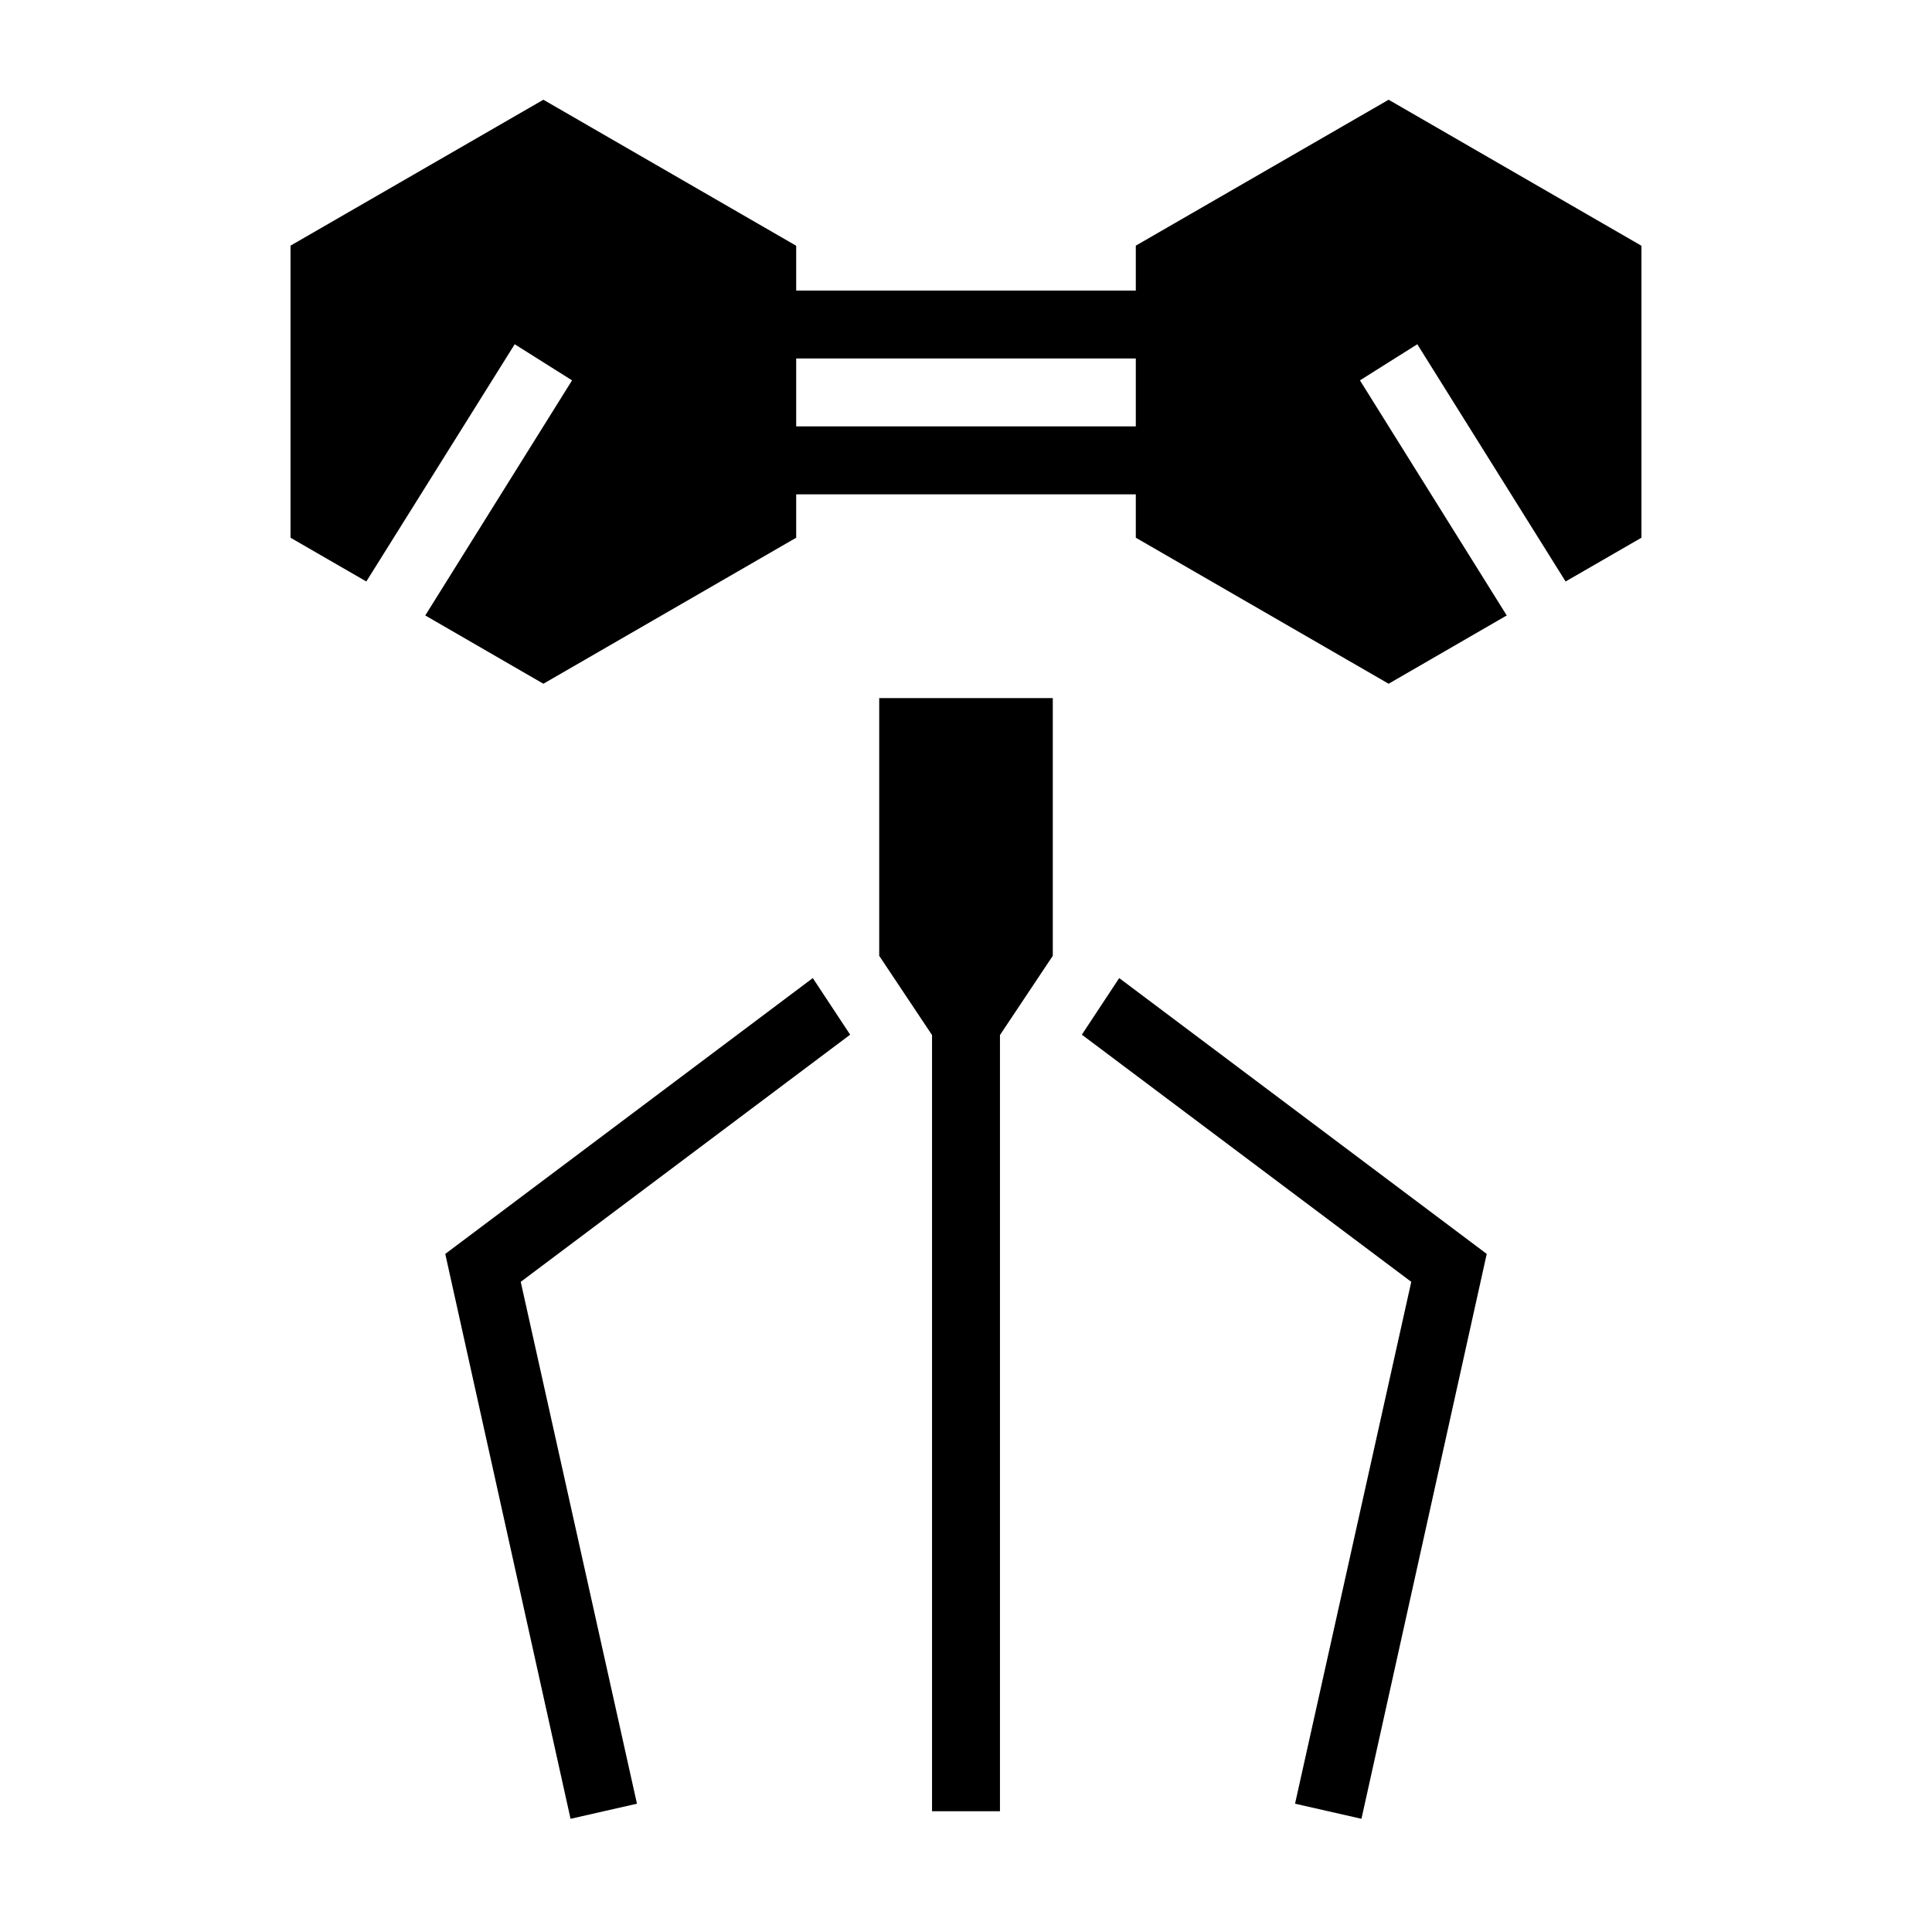
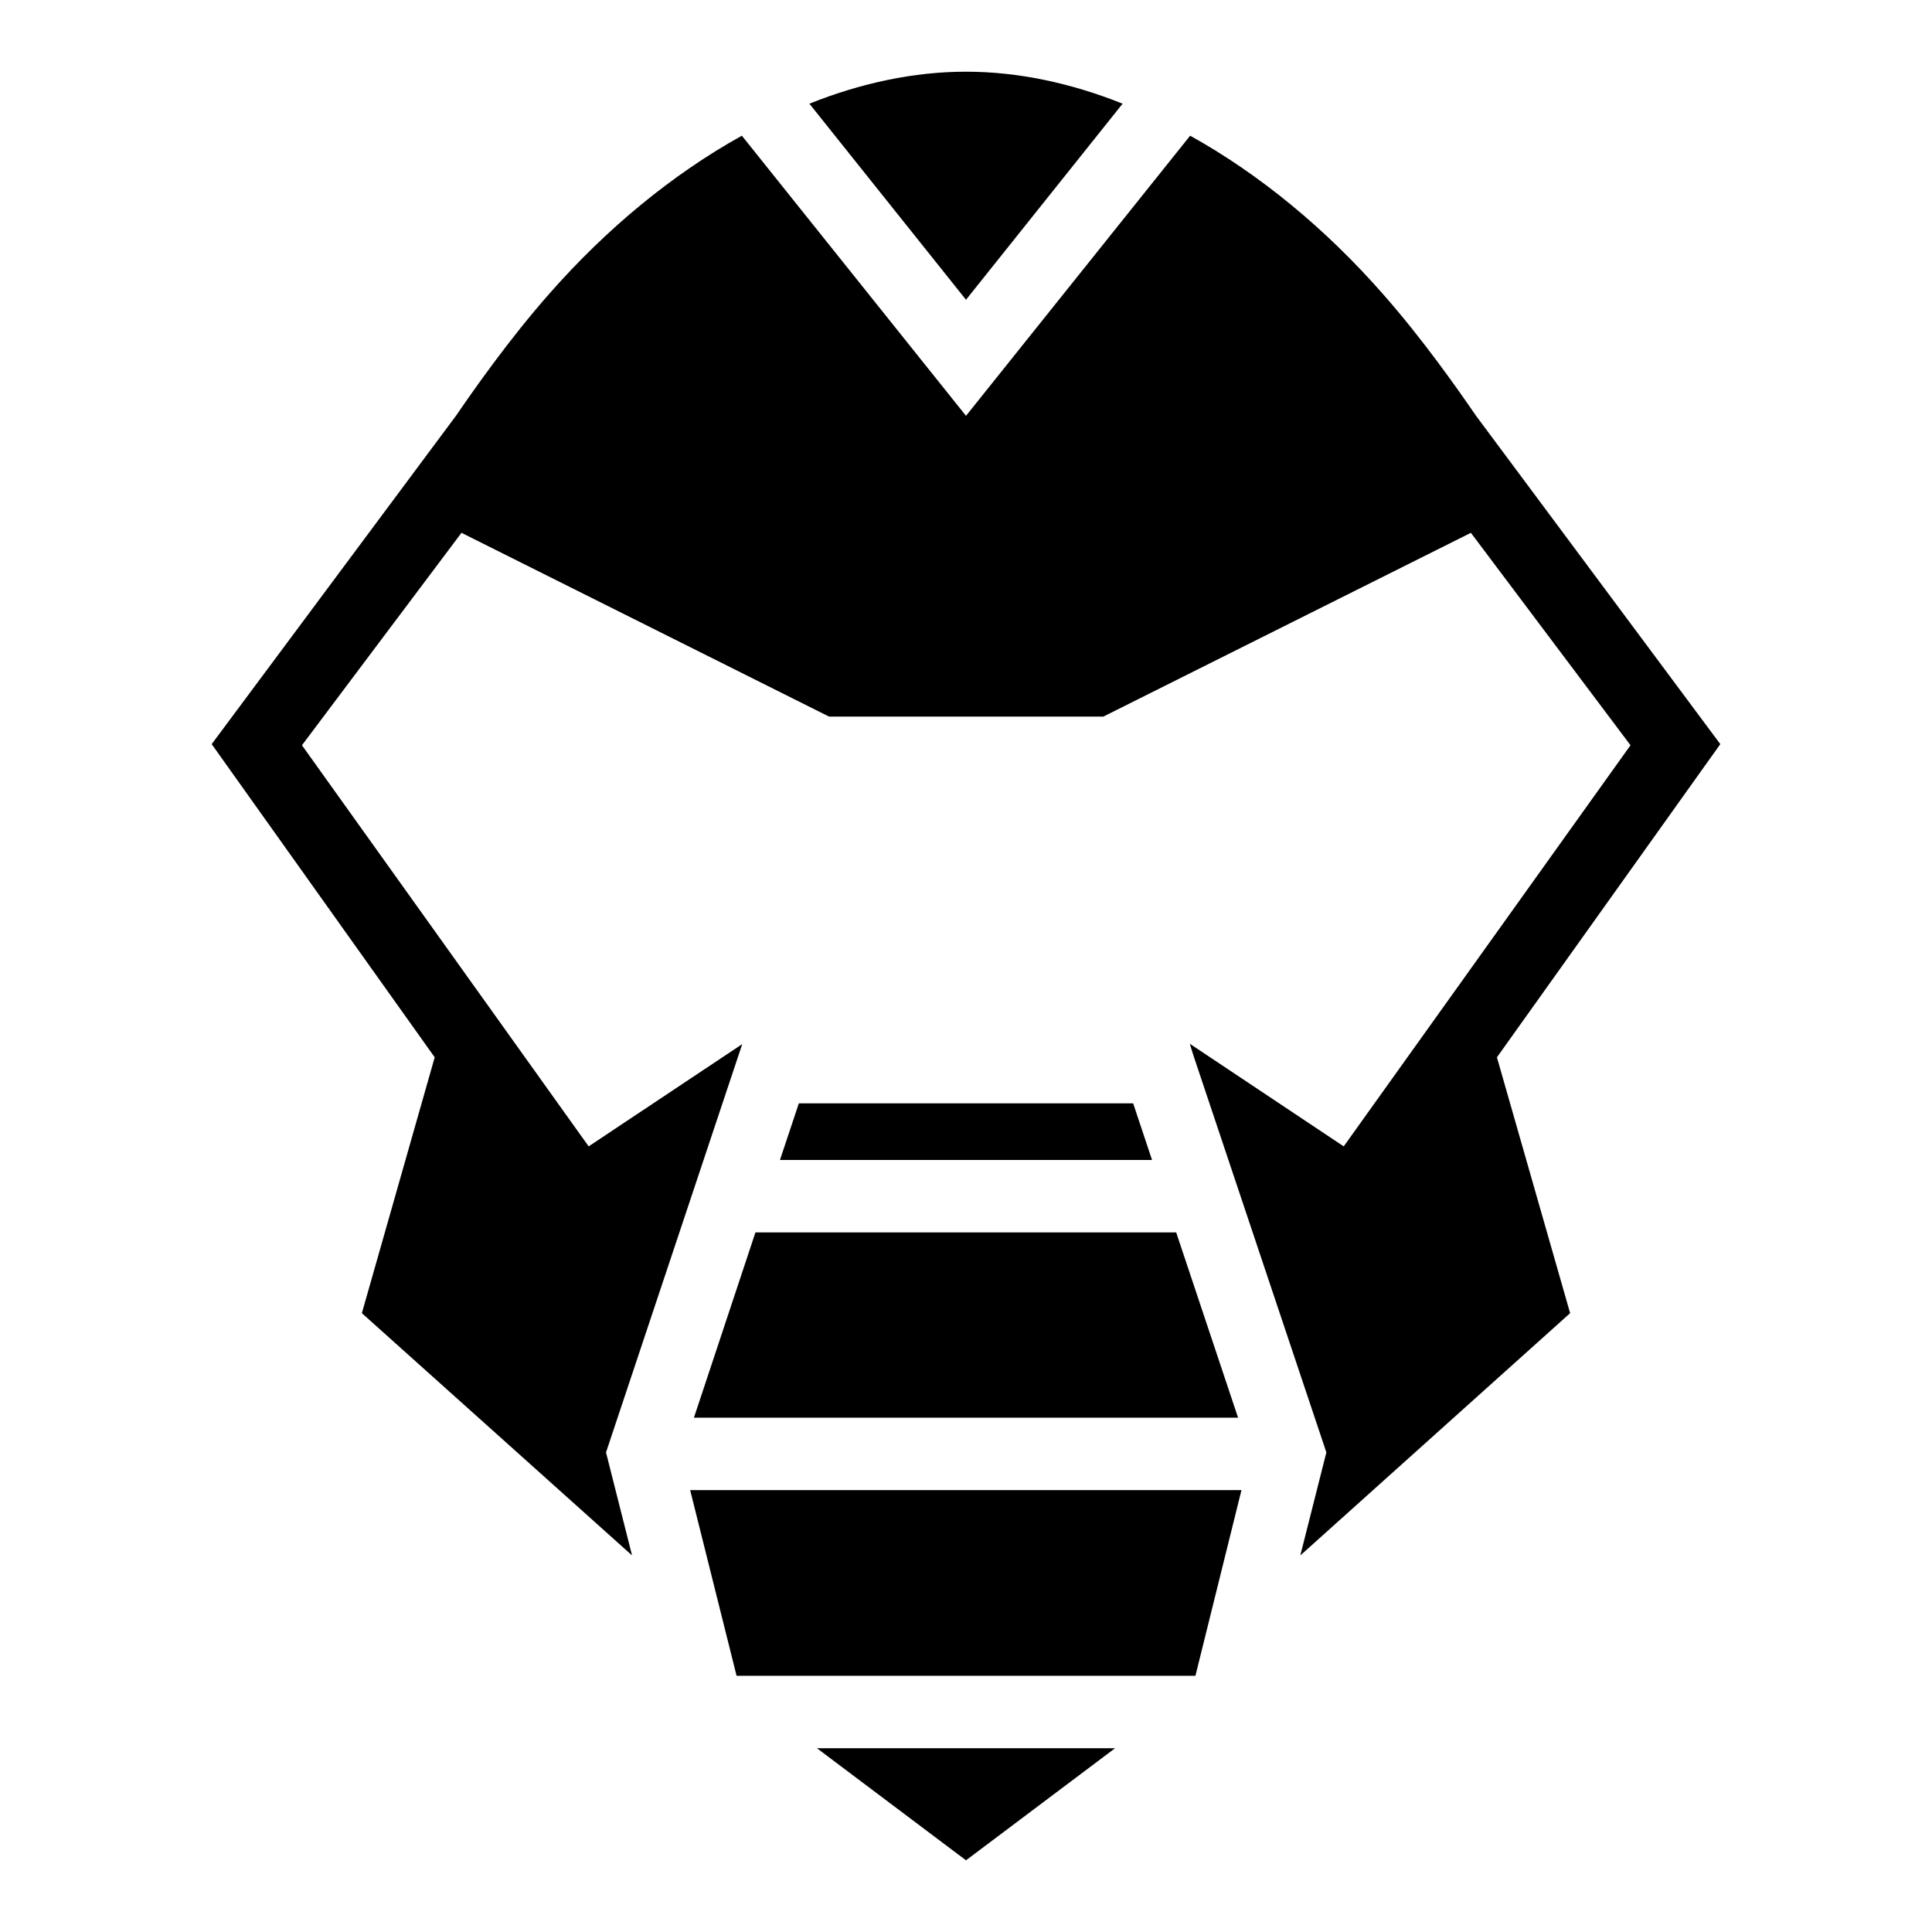
<svg xmlns="http://www.w3.org/2000/svg" viewBox="0 0 512 512">
-   <path fill="currentColor" d="M144 26.43 76.99 65.1v77.4l20.09 11.6 39.32-62.87 15.2 9.57-38.9 62.3 31.3 18.1 67-38.7V131h90v11.5l67 38.7 31.3-18.1-38.9-62.3 15.2-9.57 39.3 62.87 20.1-11.6V65.13l-67-38.7-67 38.67V77h-90V65.13zM211 95h90v18h-90zm22 90v68.3l14 21V480h18V274.3l14-21V185zm-17.6 74.2L118 332.3 151.2 482l17.6-4L138 339.7l87.3-65.5zm81.2 0-9.9 15 87.3 65.5L343.2 478l17.6 4L394 332.3z" />
+   <path fill="currentColor" d="M256 19c-13.8 0-27.9 3.02-41.5 8.48L256 79.44l41.5-51.96C283.9 22.02 269.8 19 256 19zm-59.4 16.96c-18.5 10.27-35.9 24.69-50.9 41.74-10.8 12.21-20.2 25.7-24.8 32.4l-64.8 87.1 59.1 83L95.9 348l71.6 64.2-6.9-27.3 36.1-108.2-40.7 27.1-75.98-106.3 42.28-56.3 97.4 48.7h72.7l97.4-48.7 42.3 56.3-76 106.3-40.8-27.2 1 3.2 35.2 105.1-6.9 27.3 71.5-64.2-19.4-67.8 59.2-83-64.8-87.1c-4.6-6.7-14-20.19-24.8-32.4-15-17.05-32.4-31.47-50.9-41.74L256 110.2zm15.1 256.44-5 15h98.6l-5-15zm-11.5 34.2-16.3 49.1h144.2l-16.4-49.1zm-17.3 68.3 12.3 49.2h121.6l12.2-49.2zm33.6 68.4L256 493l39.5-29.7z" />
</svg>
